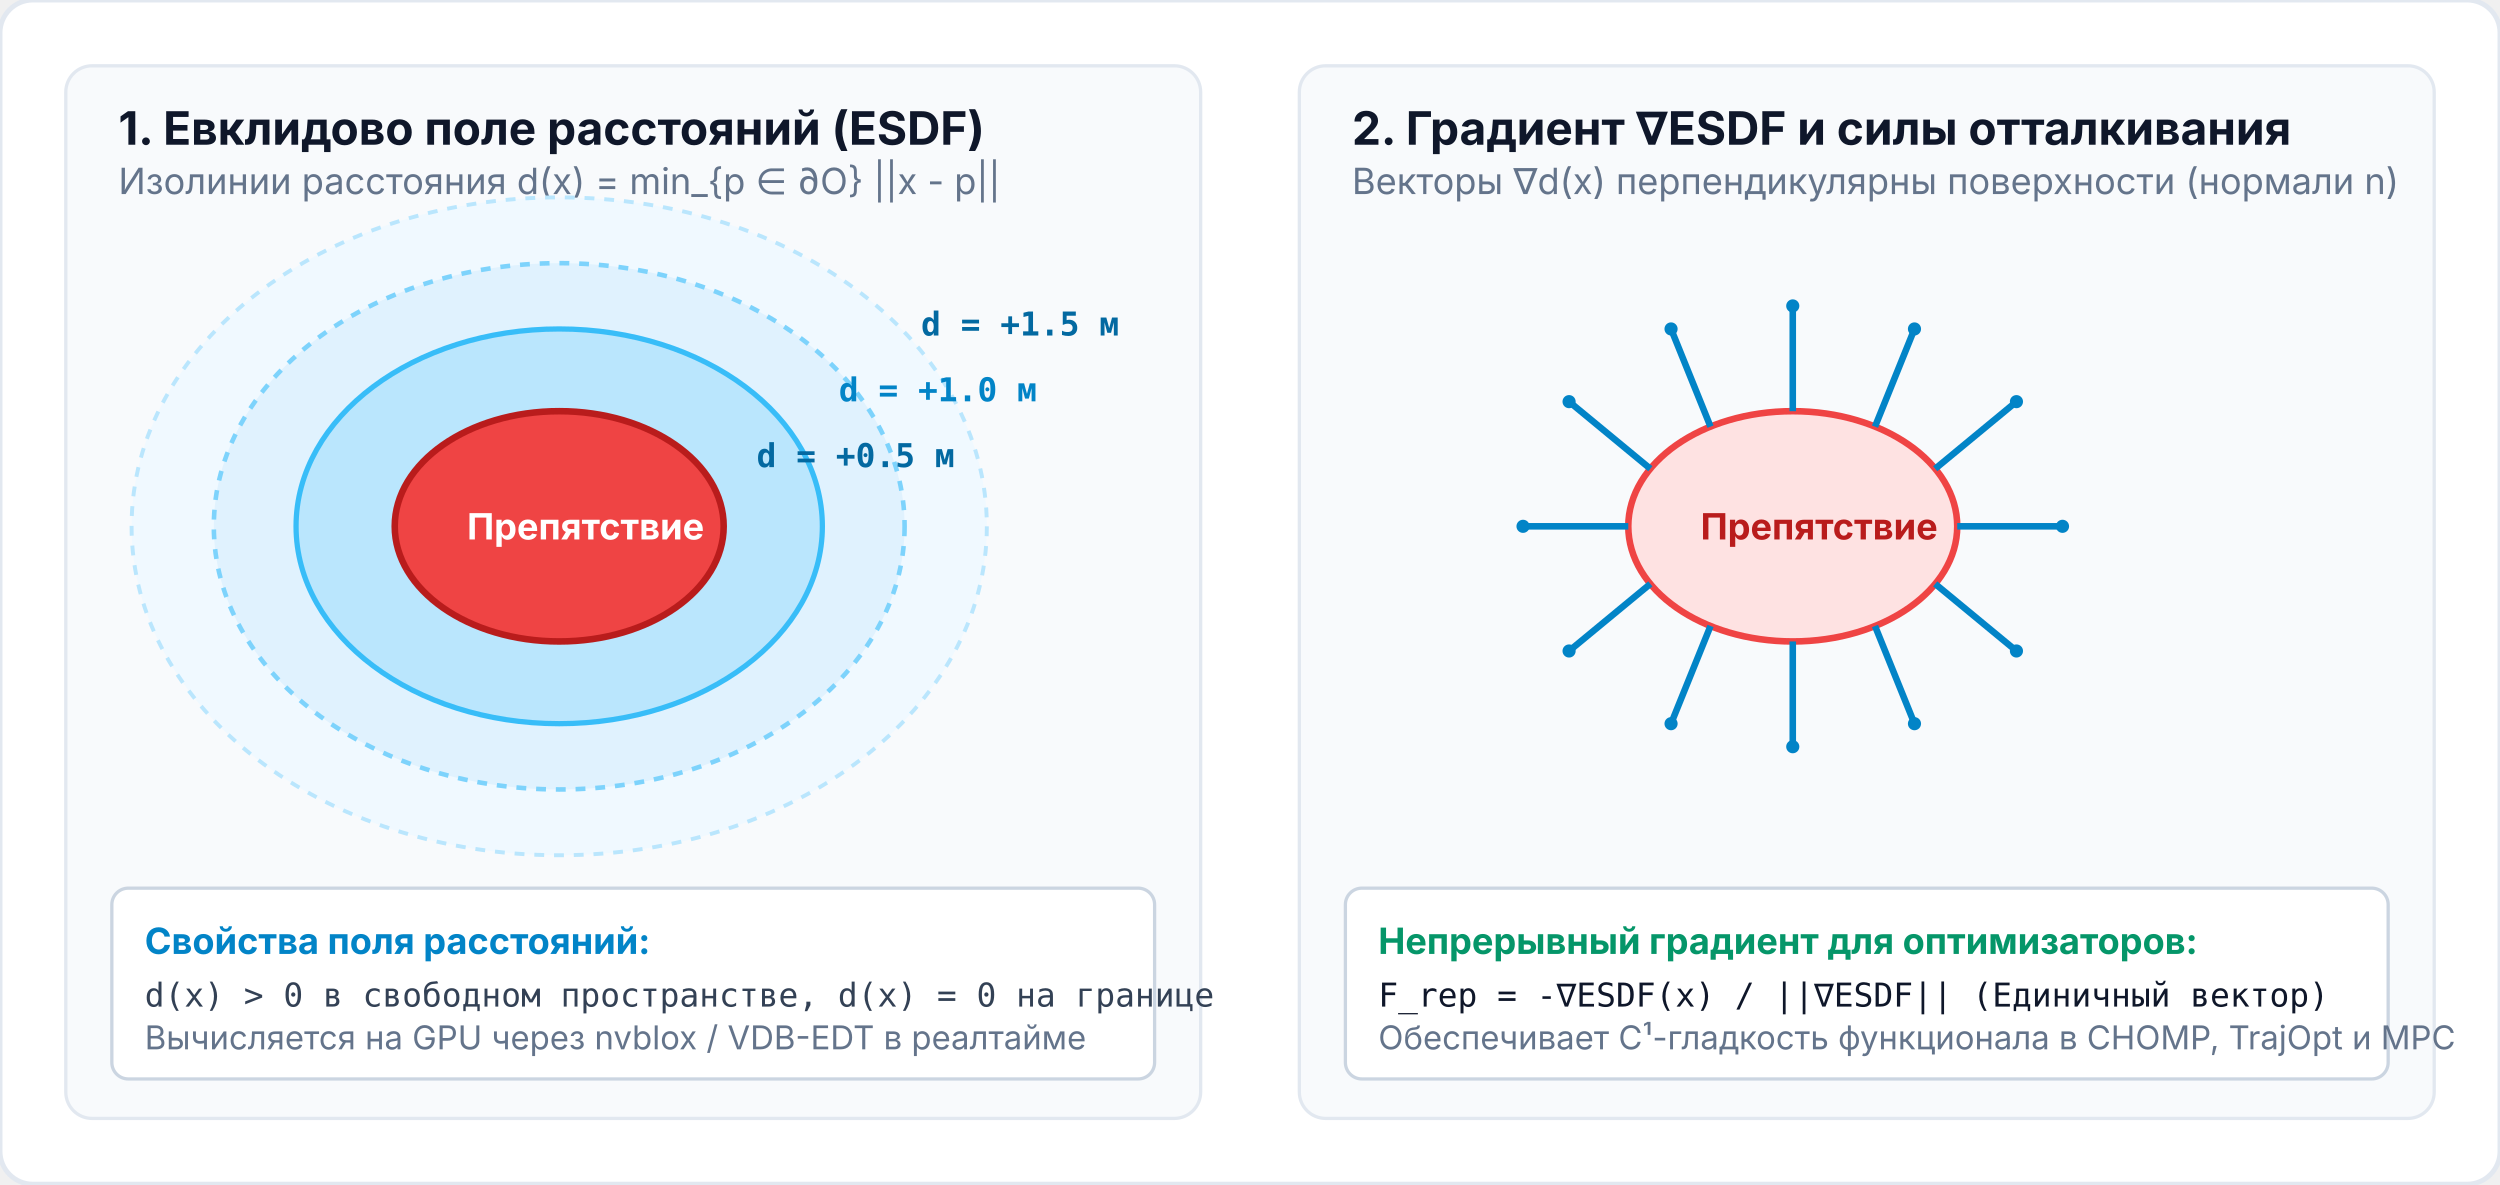
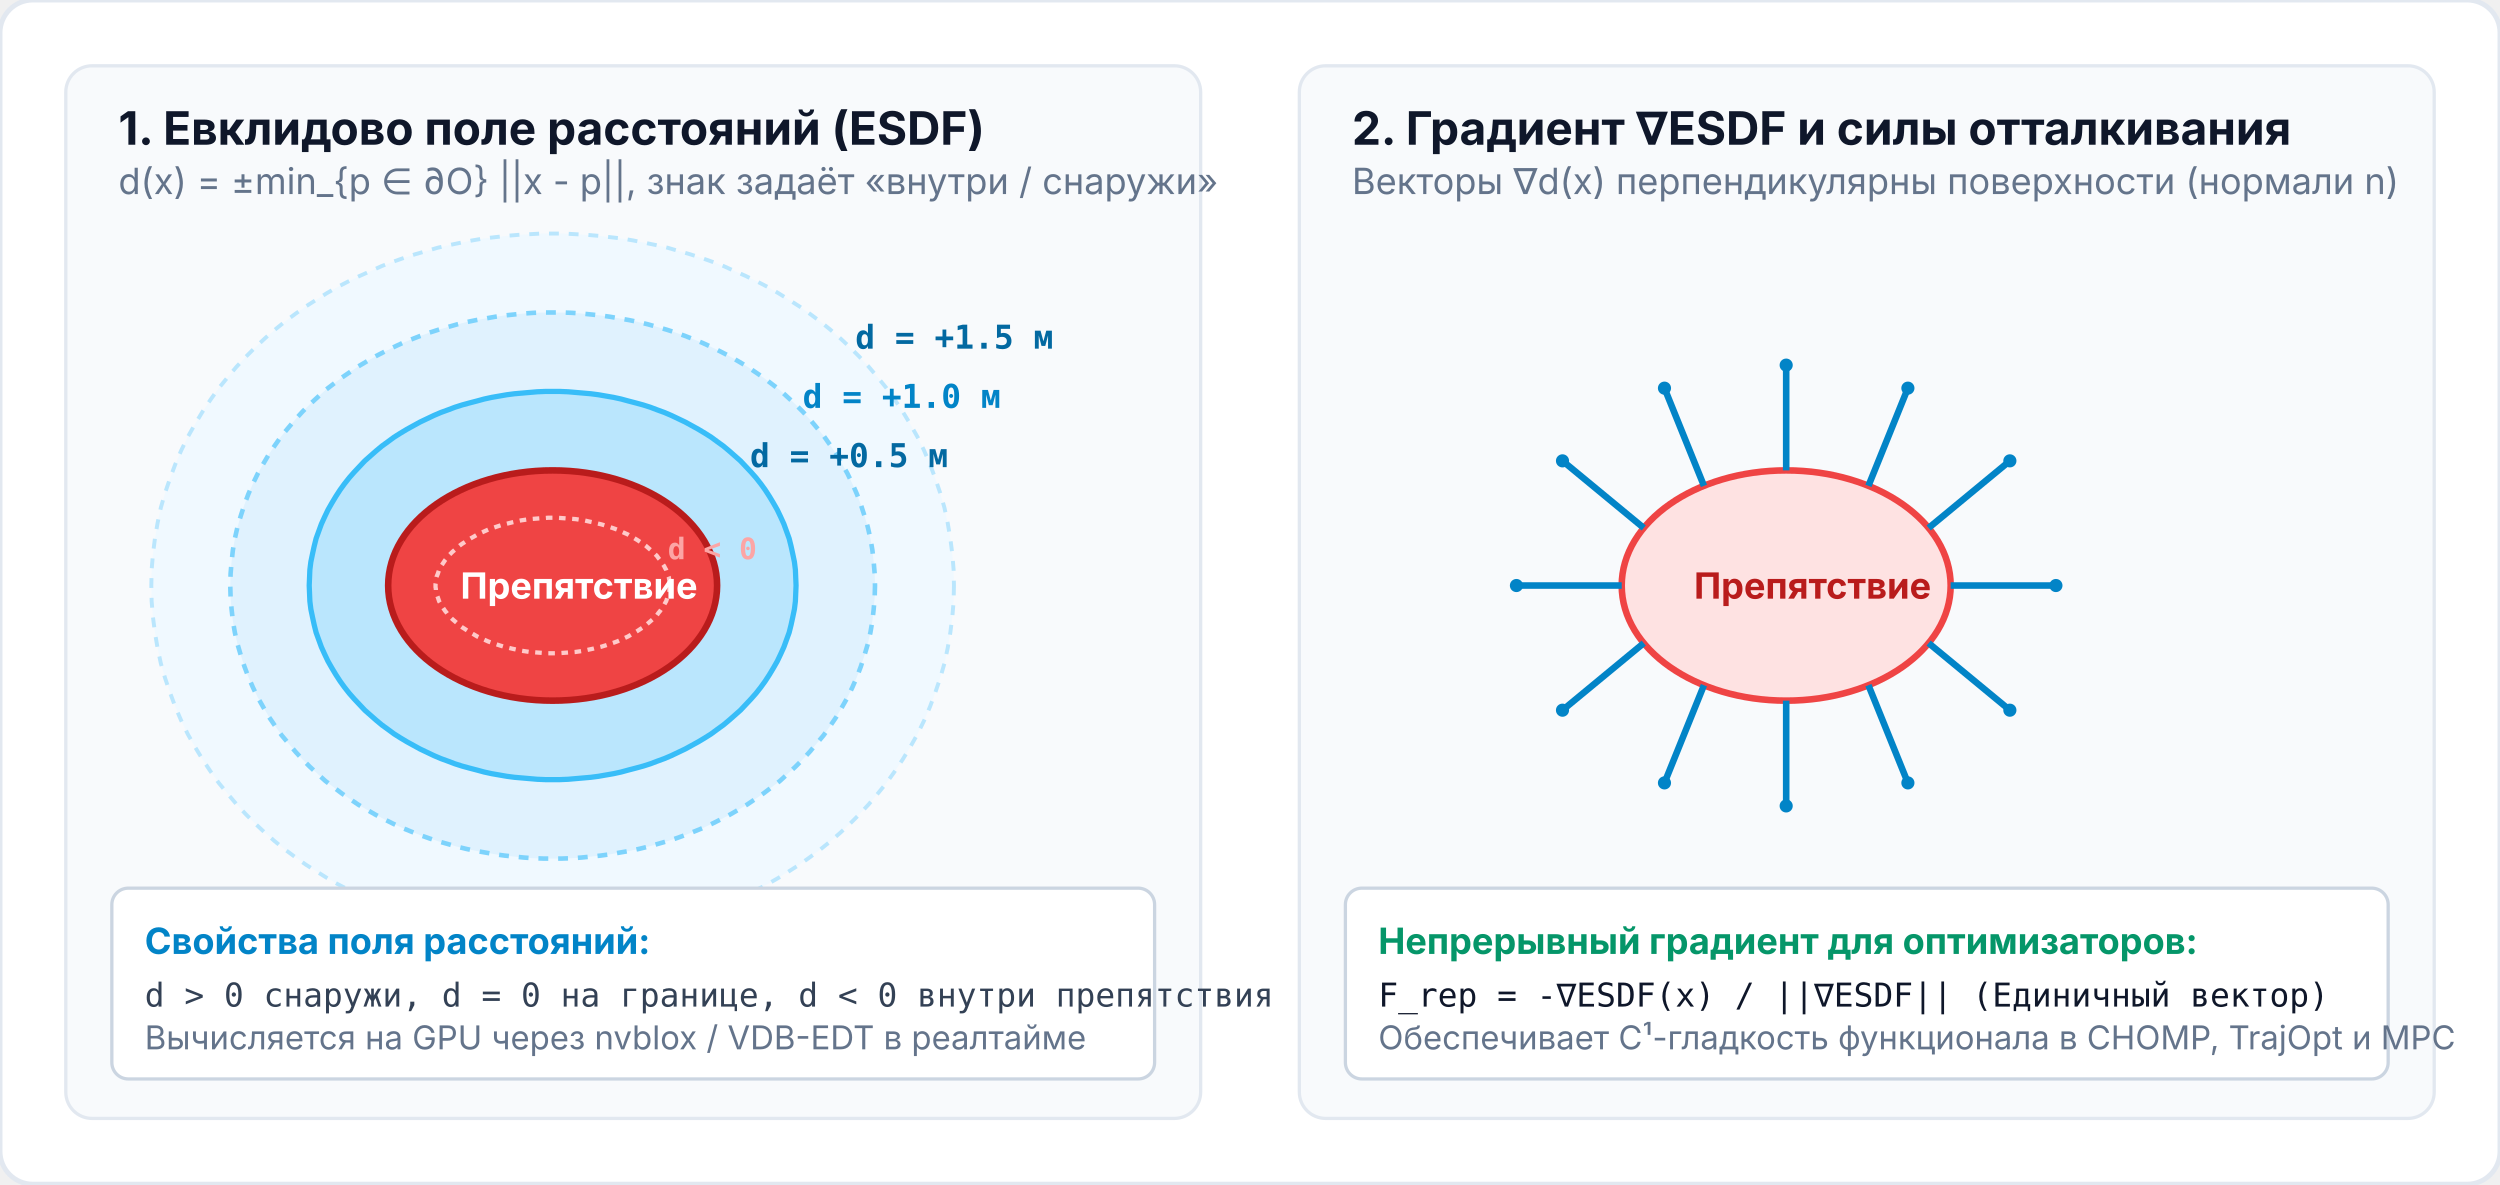
<svg xmlns="http://www.w3.org/2000/svg" viewBox="0 0 760 360" width="100%" height="100%">
  <rect width="100%" height="100%" rx="10" fill="#ffffff" stroke="#e2e8f0" stroke-width="1.5" />
  <g transform="translate(20, 20)">
    <rect width="345" height="320" rx="8" fill="#f8fafc" stroke="#e2e8f0" stroke-width="1" />
    <text x="16" y="24" font-family="Inter, sans-serif" font-size="14" font-weight="700" fill="#0f172a">1. Евклидово поле расстояний (ESDF)</text>
-     <text x="16" y="39" font-family="Inter, sans-serif" font-size="11" fill="#64748b">Изолинии расстояния d(x) = min_{p ∈ ∂O} ||x - p||</text>
-     <ellipse cx="150" cy="140" rx="130" ry="100" fill="#f0f9ff" stroke="#bae6fd" stroke-width="1.2" stroke-dasharray="3,3" />
-     <ellipse cx="150" cy="140" rx="105" ry="80" fill="#e0f2fe" stroke="#7dd3fc" stroke-width="1.4" stroke-dasharray="3,3" />
-     <ellipse cx="150" cy="140" rx="80" ry="60" fill="#bae6fd" stroke="#38bdf8" stroke-width="1.6" />
-     <ellipse cx="150" cy="140" rx="50" ry="35" fill="#ef4444" stroke="#b91c1c" stroke-width="2" />
-     <text x="122" y="144" font-family="Inter, sans-serif" font-size="11" font-weight="700" fill="#ffffff">Препятствие</text>
-     <text x="210" y="122" font-family="JetBrains Mono, monospace" font-size="10" font-weight="600" fill="#0369a1">d = +0.5 м</text>
-     <text x="235" y="102" font-family="JetBrains Mono, monospace" font-size="10" font-weight="600" fill="#0284c7">d = +1.0 м</text>
-     <text x="260" y="82" font-family="JetBrains Mono, monospace" font-size="10" font-weight="600" fill="#0369a1">d = +1.5 м</text>
+     <text x="16" y="39" font-family="Inter, sans-serif" font-size="11" fill="#64748b">d(x) = ±min_{p ∈ ∂O} ||x - p||, знак задаёт «внутри / снаружи»</text>
+     <path d="M270.0,158.0 L269.9,162.8 L269.5,167.6 L268.9,172.3 L268.1,177.0 L267.1,181.7 L265.8,186.2 L264.3,190.6 L262.7,194.9 L260.9,199.1 L258.9,203.2 L256.7,207.1 L254.4,210.9 L252.0,214.5 L249.5,218.0 L246.8,221.3 L244.1,224.5 L241.3,227.5 L238.4,230.4 L235.4,233.2 L232.4,235.8 L229.3,238.3 L226.2,240.6 L223.1,242.8 L219.8,244.9 L216.6,246.9 L213.3,248.8 L210.0,250.5 L206.7,252.1 L203.3,253.6 L200.0,255.1 L196.6,256.4 L193.2,257.6 L189.8,258.7 L186.3,259.7 L182.9,260.7 L179.4,261.5 L176.0,262.2 L172.5,262.9 L169.0,263.5 L165.5,263.9 L162.0,264.3 L158.5,264.6 L155.0,264.8 L151.5,265.0 L148.0,265.0 L144.5,265.0 L141.0,264.8 L137.5,264.6 L134.0,264.3 L130.5,263.9 L127.0,263.5 L123.5,262.9 L120.0,262.2 L116.6,261.5 L113.1,260.7 L109.7,259.7 L106.2,258.7 L102.8,257.6 L99.4,256.4 L96.0,255.1 L92.7,253.6 L89.3,252.1 L86.0,250.5 L82.7,248.8 L79.4,246.9 L76.2,244.9 L72.9,242.8 L69.8,240.6 L66.7,238.3 L63.6,235.8 L60.6,233.2 L57.6,230.4 L54.7,227.5 L51.9,224.5 L49.2,221.3 L46.5,218.0 L44.0,214.5 L41.6,210.9 L39.3,207.1 L37.1,203.2 L35.1,199.1 L33.3,194.9 L31.7,190.6 L30.2,186.2 L28.9,181.7 L27.9,177.0 L27.1,172.3 L26.5,167.6 L26.1,162.8 L26.0,158.0 L26.1,153.2 L26.5,148.4 L27.1,143.7 L27.9,139.0 L28.9,134.3 L30.2,129.8 L31.7,125.4 L33.3,121.1 L35.1,116.9 L37.1,112.8 L39.3,108.9 L41.6,105.1 L44.0,101.5 L46.5,98.0 L49.2,94.7 L51.9,91.5 L54.7,88.5 L57.6,85.6 L60.6,82.8 L63.6,80.2 L66.7,77.7 L69.8,75.4 L72.9,73.2 L76.2,71.1 L79.4,69.1 L82.7,67.2 L86.0,65.5 L89.3,63.9 L92.7,62.4 L96.0,60.9 L99.4,59.6 L102.8,58.4 L106.2,57.3 L109.7,56.3 L113.1,55.3 L116.6,54.5 L120.0,53.8 L123.5,53.1 L127.0,52.5 L130.5,52.1 L134.0,51.7 L137.5,51.4 L141.0,51.2 L144.5,51.0 L148.0,51.0 L151.5,51.0 L155.0,51.2 L158.5,51.4 L162.0,51.7 L165.5,52.1 L169.0,52.5 L172.5,53.1 L176.0,53.8 L179.4,54.5 L182.9,55.3 L186.3,56.3 L189.8,57.3 L193.2,58.4 L196.6,59.6 L200.0,60.9 L203.3,62.4 L206.7,63.9 L210.0,65.5 L213.3,67.2 L216.6,69.1 L219.8,71.1 L223.1,73.2 L226.2,75.4 L229.3,77.7 L232.4,80.2 L235.4,82.8 L238.4,85.6 L241.3,88.5 L244.1,91.5 L246.8,94.7 L249.5,98.0 L252.0,101.5 L254.4,105.1 L256.7,108.9 L258.9,112.8 L260.9,116.9 L262.7,121.1 L264.3,125.4 L265.8,129.8 L267.1,134.3 L268.1,139.0 L268.9,143.7 L269.5,148.4 L269.9,153.2 Z" fill="#f0f9ff" stroke="#bae6fd" stroke-width="1.2" stroke-dasharray="3,3" />
+     <path d="M246.0,158.0 L245.9,161.6 L245.6,165.2 L245.2,168.8 L244.6,172.3 L243.8,175.8 L242.8,179.2 L241.7,182.6 L240.5,185.8 L239.1,189.0 L237.6,192.1 L235.9,195.1 L234.2,198.0 L232.3,200.8 L230.4,203.5 L228.3,206.0 L226.2,208.5 L224.0,210.9 L221.8,213.1 L219.4,215.3 L217.1,217.4 L214.6,219.3 L212.1,221.2 L209.6,222.9 L207.1,224.6 L204.4,226.2 L201.8,227.7 L199.1,229.1 L196.5,230.4 L193.7,231.7 L191.0,232.8 L188.2,233.9 L185.4,234.9 L182.6,235.8 L179.8,236.6 L177.0,237.4 L174.1,238.1 L171.2,238.7 L168.3,239.2 L165.5,239.7 L162.6,240.1 L159.7,240.4 L156.7,240.7 L153.8,240.9 L150.9,241.0 L148.0,241.0 L145.1,241.0 L142.2,240.9 L139.3,240.7 L136.3,240.4 L133.4,240.1 L130.5,239.7 L127.7,239.2 L124.8,238.7 L121.9,238.1 L119.0,237.4 L116.2,236.6 L113.4,235.8 L110.6,234.9 L107.8,233.9 L105.0,232.8 L102.3,231.7 L99.5,230.4 L96.9,229.1 L94.2,227.7 L91.6,226.2 L88.9,224.6 L86.4,222.9 L83.9,221.2 L81.4,219.3 L78.9,217.4 L76.6,215.3 L74.2,213.1 L72.0,210.9 L69.8,208.5 L67.7,206.0 L65.6,203.5 L63.7,200.8 L61.8,198.0 L60.1,195.1 L58.4,192.1 L56.9,189.0 L55.5,185.8 L54.3,182.6 L53.2,179.2 L52.2,175.8 L51.4,172.3 L50.8,168.8 L50.4,165.2 L50.1,161.6 L50.0,158.0 L50.1,154.4 L50.4,150.8 L50.8,147.2 L51.4,143.7 L52.2,140.2 L53.2,136.8 L54.3,133.4 L55.5,130.2 L56.9,127.0 L58.4,123.9 L60.1,120.9 L61.8,118.0 L63.7,115.2 L65.6,112.5 L67.7,110.0 L69.8,107.5 L72.0,105.1 L74.2,102.9 L76.6,100.7 L78.9,98.6 L81.4,96.7 L83.9,94.8 L86.4,93.1 L88.9,91.4 L91.6,89.8 L94.2,88.3 L96.9,86.9 L99.5,85.6 L102.3,84.3 L105.0,83.2 L107.8,82.1 L110.6,81.1 L113.4,80.2 L116.2,79.4 L119.0,78.6 L121.9,77.9 L124.8,77.3 L127.7,76.8 L130.5,76.3 L133.4,75.9 L136.3,75.6 L139.3,75.3 L142.2,75.1 L145.1,75.0 L148.0,75.0 L150.9,75.0 L153.8,75.1 L156.7,75.3 L159.7,75.6 L162.6,75.9 L165.5,76.3 L168.3,76.8 L171.2,77.3 L174.1,77.9 L177.0,78.6 L179.8,79.4 L182.6,80.2 L185.4,81.1 L188.2,82.1 L191.0,83.2 L193.7,84.3 L196.5,85.6 L199.1,86.9 L201.8,88.3 L204.4,89.8 L207.1,91.4 L209.6,93.1 L212.1,94.8 L214.6,96.7 L217.1,98.6 L219.4,100.7 L221.8,102.9 L224.0,105.1 L226.2,107.5 L228.3,110.0 L230.4,112.5 L232.3,115.2 L234.2,118.0 L235.9,120.9 L237.6,123.9 L239.1,127.0 L240.5,130.2 L241.7,133.4 L242.8,136.8 L243.8,140.2 L244.6,143.7 L245.2,147.2 L245.6,150.8 L245.9,154.4 Z" fill="#e0f2fe" stroke="#7dd3fc" stroke-width="1.4" stroke-dasharray="3,3" />
+     <path d="M222.0,158.0 L221.9,160.4 L221.8,162.8 L221.5,165.2 L221.0,167.6 L220.5,169.9 L219.9,172.3 L219.1,174.5 L218.3,176.7 L217.3,178.9 L216.3,181.0 L215.1,183.1 L213.9,185.1 L212.6,187.1 L211.3,188.9 L209.8,190.8 L208.3,192.5 L206.7,194.2 L205.1,195.9 L203.4,197.4 L201.7,198.9 L199.9,200.4 L198.1,201.7 L196.2,203.1 L194.3,204.3 L192.3,205.5 L190.3,206.6 L188.3,207.7 L186.2,208.7 L184.1,209.7 L182.0,210.6 L179.8,211.4 L177.7,212.2 L175.5,212.9 L173.3,213.5 L171.0,214.1 L168.8,214.7 L166.5,215.2 L164.2,215.6 L161.9,216.0 L159.6,216.3 L157.3,216.5 L155.0,216.7 L152.7,216.9 L150.3,217.0 L148.0,217.0 L145.7,217.0 L143.3,216.9 L141.0,216.7 L138.7,216.5 L136.4,216.3 L134.1,216.0 L131.8,215.6 L129.5,215.2 L127.2,214.7 L125.0,214.1 L122.7,213.5 L120.5,212.9 L118.3,212.2 L116.2,211.4 L114.0,210.6 L111.9,209.7 L109.8,208.7 L107.7,207.7 L105.7,206.6 L103.7,205.5 L101.7,204.3 L99.8,203.1 L97.9,201.7 L96.1,200.4 L94.3,198.9 L92.6,197.4 L90.9,195.9 L89.3,194.2 L87.7,192.5 L86.2,190.8 L84.7,188.9 L83.4,187.1 L82.1,185.1 L80.9,183.1 L79.7,181.0 L78.7,178.9 L77.7,176.7 L76.9,174.5 L76.1,172.3 L75.5,169.9 L75.0,167.6 L74.5,165.2 L74.2,162.8 L74.1,160.4 L74.0,158.0 L74.1,155.6 L74.2,153.2 L74.5,150.8 L75.0,148.4 L75.5,146.1 L76.1,143.7 L76.9,141.5 L77.7,139.3 L78.7,137.1 L79.7,135.0 L80.9,132.9 L82.1,130.9 L83.4,128.9 L84.7,127.1 L86.2,125.2 L87.7,123.5 L89.3,121.8 L90.9,120.1 L92.6,118.6 L94.3,117.1 L96.1,115.6 L97.9,114.3 L99.8,112.9 L101.7,111.7 L103.7,110.5 L105.7,109.4 L107.7,108.3 L109.8,107.3 L111.9,106.3 L114.0,105.4 L116.2,104.6 L118.3,103.8 L120.5,103.1 L122.7,102.5 L125.0,101.9 L127.2,101.3 L129.5,100.8 L131.8,100.4 L134.1,100.0 L136.4,99.7 L138.7,99.5 L141.0,99.3 L143.3,99.1 L145.7,99.0 L148.0,99.0 L150.3,99.0 L152.7,99.1 L155.0,99.3 L157.3,99.5 L159.6,99.7 L161.9,100.0 L164.2,100.4 L166.5,100.8 L168.8,101.3 L171.0,101.9 L173.3,102.5 L175.5,103.1 L177.7,103.8 L179.8,104.6 L182.0,105.4 L184.1,106.3 L186.2,107.3 L188.3,108.3 L190.3,109.4 L192.3,110.5 L194.3,111.7 L196.2,112.9 L198.1,114.3 L199.9,115.6 L201.7,117.1 L203.4,118.6 L205.1,120.1 L206.7,121.8 L208.3,123.5 L209.8,125.2 L211.3,127.1 L212.6,128.9 L213.9,130.9 L215.1,132.9 L216.3,135.0 L217.3,137.1 L218.3,139.3 L219.1,141.5 L219.9,143.7 L220.5,146.1 L221.0,148.4 L221.5,150.8 L221.8,153.2 L221.9,155.6 Z" fill="#bae6fd" stroke="#38bdf8" stroke-width="1.6" />
+     <ellipse cx="148" cy="158" rx="50" ry="35" fill="#ef4444" stroke="#b91c1c" stroke-width="2" />
+     <path d="M183.6,158.0 L183.6,158.5 L183.5,159.0 L183.5,159.5 L183.4,160.0 L183.3,160.6 L183.1,161.1 L182.9,161.6 L182.7,162.2 L182.5,162.8 L182.2,163.3 L181.9,163.9 L181.5,164.5 L181.1,165.1 L180.7,165.7 L180.2,166.3 L179.7,167.0 L179.1,167.6 L178.5,168.2 L177.8,168.8 L177.1,169.4 L176.3,170.1 L175.5,170.7 L174.7,171.2 L173.8,171.8 L172.8,172.4 L171.9,172.9 L170.9,173.5 L169.8,174.0 L168.7,174.5 L167.6,175.0 L166.5,175.4 L165.3,175.8 L164.1,176.2 L162.8,176.6 L161.5,176.9 L160.3,177.2 L158.9,177.5 L157.6,177.8 L156.3,178.0 L154.9,178.2 L153.5,178.3 L152.2,178.4 L150.8,178.5 L149.4,178.6 L148.0,178.6 L146.6,178.6 L145.2,178.5 L143.8,178.4 L142.5,178.3 L141.1,178.2 L139.7,178.0 L138.4,177.8 L137.1,177.5 L135.7,177.2 L134.5,176.9 L133.2,176.6 L131.9,176.2 L130.7,175.8 L129.5,175.4 L128.4,175.0 L127.3,174.5 L126.2,174.0 L125.1,173.5 L124.1,172.9 L123.2,172.4 L122.2,171.8 L121.3,171.2 L120.5,170.7 L119.7,170.1 L118.9,169.4 L118.2,168.8 L117.5,168.2 L116.9,167.6 L116.3,167.0 L115.8,166.3 L115.3,165.7 L114.9,165.1 L114.5,164.5 L114.1,163.9 L113.8,163.3 L113.5,162.8 L113.3,162.2 L113.1,161.6 L112.9,161.1 L112.7,160.6 L112.6,160.0 L112.5,159.5 L112.5,159.0 L112.4,158.5 L112.4,158.0 L112.4,157.5 L112.5,157.0 L112.5,156.5 L112.6,156.0 L112.7,155.4 L112.9,154.9 L113.1,154.4 L113.3,153.8 L113.5,153.2 L113.8,152.7 L114.1,152.1 L114.5,151.5 L114.9,150.9 L115.3,150.3 L115.8,149.7 L116.3,149.0 L116.9,148.4 L117.5,147.8 L118.2,147.2 L118.9,146.6 L119.7,145.9 L120.5,145.3 L121.3,144.8 L122.2,144.2 L123.2,143.6 L124.1,143.1 L125.1,142.5 L126.2,142.0 L127.3,141.5 L128.4,141.0 L129.5,140.6 L130.7,140.2 L131.9,139.8 L133.2,139.4 L134.5,139.1 L135.7,138.8 L137.1,138.5 L138.4,138.2 L139.7,138.0 L141.1,137.8 L142.5,137.7 L143.8,137.6 L145.2,137.5 L146.6,137.4 L148.0,137.4 L149.4,137.4 L150.8,137.5 L152.2,137.6 L153.5,137.7 L154.9,137.8 L156.3,138.0 L157.6,138.2 L158.9,138.5 L160.3,138.8 L161.5,139.1 L162.8,139.4 L164.1,139.8 L165.3,140.2 L166.5,140.6 L167.6,141.0 L168.7,141.5 L169.8,142.0 L170.9,142.5 L171.9,143.1 L172.8,143.6 L173.8,144.2 L174.7,144.8 L175.5,145.3 L176.3,145.9 L177.1,146.6 L177.8,147.2 L178.5,147.8 L179.1,148.4 L179.7,149.0 L180.2,149.7 L180.7,150.3 L181.1,150.9 L181.5,151.5 L181.9,152.1 L182.2,152.7 L182.5,153.2 L182.7,153.8 L182.9,154.4 L183.1,154.9 L183.3,155.4 L183.4,156.0 L183.5,156.5 L183.5,157.0 L183.6,157.5 Z" fill="none" stroke="#fecaca" stroke-width="1.3" stroke-dasharray="2,2" />
+     <text x="120" y="162" font-family="Inter, sans-serif" font-size="11" font-weight="700" fill="#ffffff">Препятствие</text>
+     <text x="183" y="150" font-family="JetBrains Mono, monospace" font-size="9" font-weight="600" fill="#fca5a5">d &lt; 0</text>
+     <text x="208" y="122" font-family="JetBrains Mono, monospace" font-size="10" font-weight="600" fill="#0369a1">d = +0.5 м</text>
+     <text x="224" y="104" font-family="JetBrains Mono, monospace" font-size="10" font-weight="600" fill="#0284c7">d = +1.0 м</text>
+     <text x="240" y="86" font-family="JetBrains Mono, monospace" font-size="10" font-weight="600" fill="#0369a1">d = +1.5 м</text>
    <rect x="14" y="250" width="317" height="58" rx="5" fill="#ffffff" stroke="#cbd5e1" stroke-width="1" />
    <text x="24" y="270" font-family="Inter, sans-serif" font-size="11" font-weight="700" fill="#0284c7">Свойства поля расстояний:</text>
-     <text x="24" y="286" font-family="JetBrains Mono, monospace" font-size="10" fill="#334155">d(x) &gt; 0 в свободном пространстве, d(x) = 0 на границе</text>
+     <text x="24" y="286" font-family="JetBrains Mono, monospace" font-size="10" fill="#334155">d &gt; 0 снаружи, d = 0 на границе, d &lt; 0 внутри препятствия</text>
    <text x="24" y="299" font-family="Inter, sans-serif" font-size="10" fill="#64748b">Вычисляется на GPU через nvblox / VDB-EDT в реалтайме</text>
  </g>
  <g transform="translate(395, 20)">
    <rect width="345" height="320" rx="8" fill="#f8fafc" stroke="#e2e8f0" stroke-width="1" />
    <text x="16" y="24" font-family="Inter, sans-serif" font-size="14" font-weight="700" fill="#0f172a">2. Градиент ∇ESDF и силы отталкивания</text>
    <text x="16" y="39" font-family="Inter, sans-serif" font-size="11" fill="#64748b">Векторы ∇d(x) перпендикулярны поверхности (нормали n)</text>
-     <ellipse cx="150" cy="140" rx="50" ry="35" fill="#fee2e2" stroke="#ef4444" stroke-width="2" />
-     <text x="122" y="144" font-family="Inter, sans-serif" font-size="11" font-weight="700" fill="#b91c1c">Препятствие</text>
-     <line x1="200.0" y1="140.0" x2="232.0" y2="140.0" stroke="#0284c7" stroke-width="2" />
-     <circle cx="232.0" cy="140.0" r="2" fill="#0284c7" />
-     <line x1="193.3" y1="157.5" x2="218.0" y2="177.9" stroke="#0284c7" stroke-width="2" />
-     <circle cx="218.0" cy="177.9" r="2" fill="#0284c7" />
-     <line x1="175.0" y1="170.3" x2="187.0" y2="200.0" stroke="#0284c7" stroke-width="2" />
-     <circle cx="187.0" cy="200.0" r="2" fill="#0284c7" />
-     <line x1="150.0" y1="175.0" x2="150.0" y2="207.0" stroke="#0284c7" stroke-width="2" />
-     <circle cx="150.0" cy="207.0" r="2" fill="#0284c7" />
-     <line x1="125.0" y1="170.3" x2="113.0" y2="200.0" stroke="#0284c7" stroke-width="2" />
-     <circle cx="113.0" cy="200.0" r="2" fill="#0284c7" />
-     <line x1="106.7" y1="157.5" x2="82.0" y2="177.9" stroke="#0284c7" stroke-width="2" />
-     <circle cx="82.0" cy="177.9" r="2" fill="#0284c7" />
-     <line x1="100.0" y1="140.0" x2="68.0" y2="140.0" stroke="#0284c7" stroke-width="2" />
-     <circle cx="68.0" cy="140.0" r="2" fill="#0284c7" />
-     <line x1="106.7" y1="122.5" x2="82.0" y2="102.1" stroke="#0284c7" stroke-width="2" />
-     <circle cx="82.0" cy="102.1" r="2" fill="#0284c7" />
-     <line x1="125.0" y1="109.7" x2="113.0" y2="80.0" stroke="#0284c7" stroke-width="2" />
-     <circle cx="113.0" cy="80.0" r="2" fill="#0284c7" />
-     <line x1="150.0" y1="105.0" x2="150.0" y2="73.0" stroke="#0284c7" stroke-width="2" />
-     <circle cx="150.0" cy="73.0" r="2" fill="#0284c7" />
-     <line x1="175.0" y1="109.7" x2="187.0" y2="80.0" stroke="#0284c7" stroke-width="2" />
-     <circle cx="187.0" cy="80.0" r="2" fill="#0284c7" />
-     <line x1="193.3" y1="122.5" x2="218.0" y2="102.1" stroke="#0284c7" stroke-width="2" />
-     <circle cx="218.0" cy="102.1" r="2" fill="#0284c7" />
+     <ellipse cx="148" cy="158" rx="50" ry="35" fill="#fee2e2" stroke="#ef4444" stroke-width="2" />
+     <text x="120" y="162" font-family="Inter, sans-serif" font-size="11" font-weight="700" fill="#b91c1c">Препятствие</text>
+     <line x1="198.0" y1="158.0" x2="230.0" y2="158.0" stroke="#0284c7" stroke-width="2" />
+     <circle cx="230.0" cy="158.0" r="2" fill="#0284c7" />
+     <line x1="191.3" y1="175.5" x2="216.0" y2="195.9" stroke="#0284c7" stroke-width="2" />
+     <circle cx="216.0" cy="195.9" r="2" fill="#0284c7" />
+     <line x1="173.0" y1="188.3" x2="185.0" y2="218.0" stroke="#0284c7" stroke-width="2" />
+     <circle cx="185.0" cy="218.0" r="2" fill="#0284c7" />
+     <line x1="148.0" y1="193.0" x2="148.0" y2="225.0" stroke="#0284c7" stroke-width="2" />
+     <circle cx="148.0" cy="225.0" r="2" fill="#0284c7" />
+     <line x1="123.0" y1="188.3" x2="111.0" y2="218.0" stroke="#0284c7" stroke-width="2" />
+     <circle cx="111.0" cy="218.0" r="2" fill="#0284c7" />
+     <line x1="104.7" y1="175.5" x2="80.0" y2="195.9" stroke="#0284c7" stroke-width="2" />
+     <circle cx="80.0" cy="195.9" r="2" fill="#0284c7" />
+     <line x1="98.0" y1="158.0" x2="66.0" y2="158.0" stroke="#0284c7" stroke-width="2" />
+     <circle cx="66.0" cy="158.0" r="2" fill="#0284c7" />
+     <line x1="104.7" y1="140.5" x2="80.0" y2="120.1" stroke="#0284c7" stroke-width="2" />
+     <circle cx="80.0" cy="120.1" r="2" fill="#0284c7" />
+     <line x1="123.0" y1="127.7" x2="111.0" y2="98.0" stroke="#0284c7" stroke-width="2" />
+     <circle cx="111.0" cy="98.0" r="2" fill="#0284c7" />
+     <line x1="148.0" y1="123.0" x2="148.0" y2="91.0" stroke="#0284c7" stroke-width="2" />
+     <circle cx="148.0" cy="91.0" r="2" fill="#0284c7" />
+     <line x1="173.0" y1="127.7" x2="185.0" y2="98.0" stroke="#0284c7" stroke-width="2" />
+     <circle cx="185.0" cy="98.0" r="2" fill="#0284c7" />
+     <line x1="191.3" y1="140.5" x2="216.0" y2="120.1" stroke="#0284c7" stroke-width="2" />
+     <circle cx="216.0" cy="120.1" r="2" fill="#0284c7" />
    <rect x="14" y="250" width="317" height="58" rx="5" fill="#ffffff" stroke="#cbd5e1" stroke-width="1" />
    <text x="24" y="270" font-family="Inter, sans-serif" font-size="11" font-weight="700" fill="#059669">Непрерывный градиент для оптимизаторов:</text>
    <text x="24" y="286" font-family="JetBrains Mono, monospace" font-size="10" fill="#0f172a">F_rep = -∇ESDF(x) / ||∇ESDF||  (Единичный вектор)</text>
    <text x="24" y="299" font-family="Inter, sans-serif" font-size="10" fill="#64748b">Обеспечивает C¹-гладкость функционала в CHOMP, TrajOpt и MPC</text>
  </g>
</svg>
